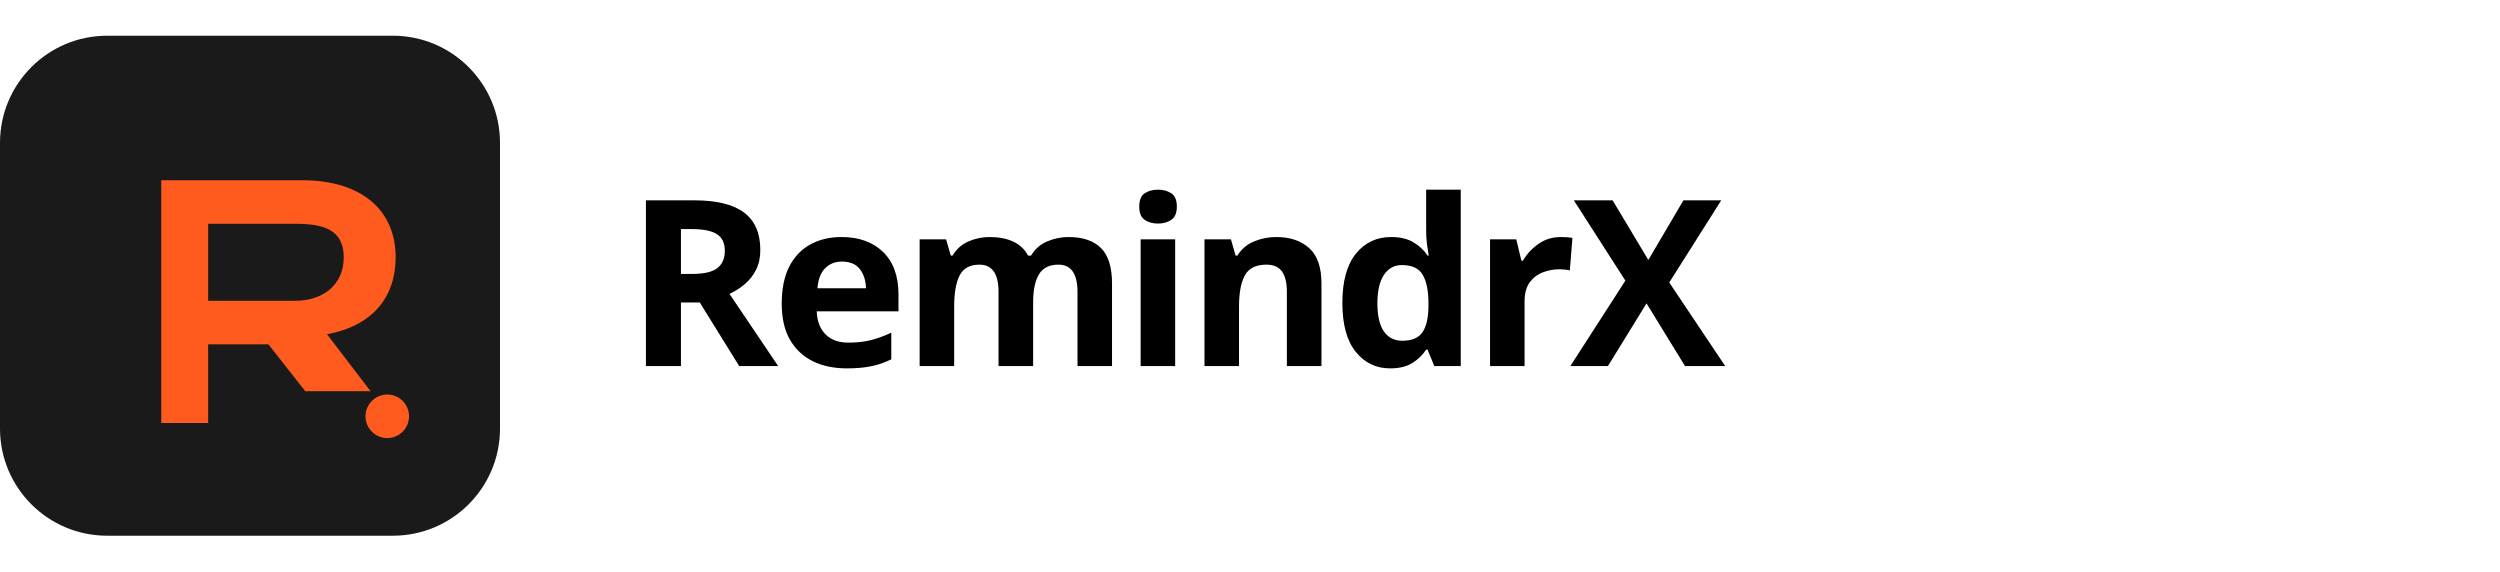
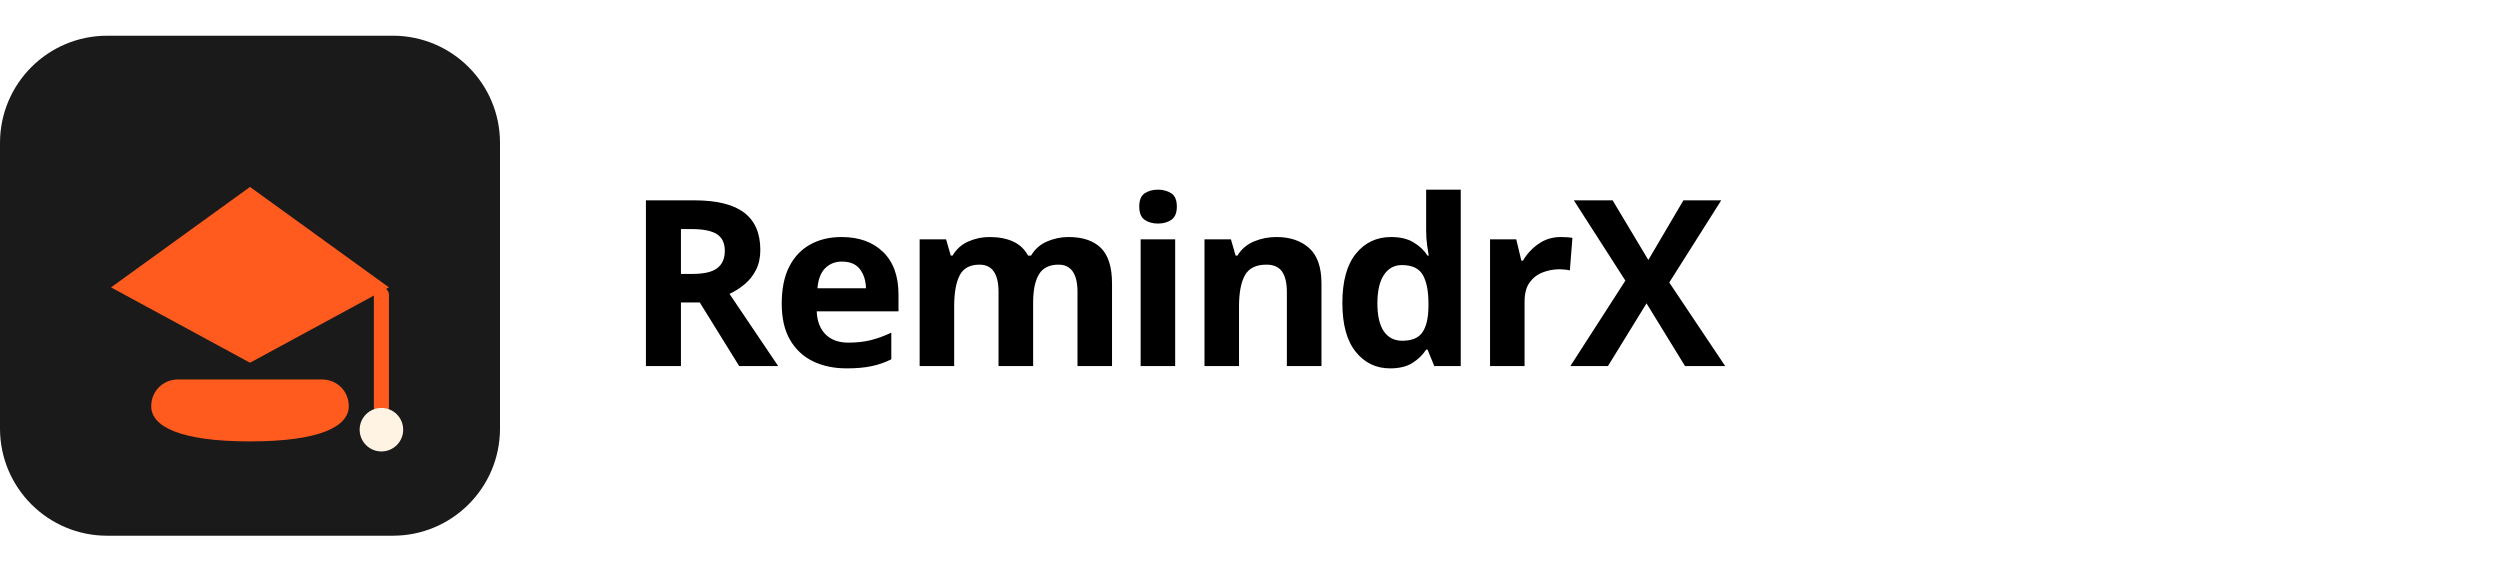
<svg xmlns="http://www.w3.org/2000/svg" viewBox="0 0 560 128" role="img" aria-label="RemindrX">
  <rect x="0" y="8" width="112" height="112" rx="24" fill="#1A1A1A" />
  <g transform="translate(8 16) scale(0.1875)">
-     <path fill="#FF5B1F" fill-rule="evenodd" d="M150 130H318C392 130 430 168 430 222C430 270 402 304 348 314L400 382H322L278 326H206V420H150V130ZM206 182V274H310C342 274 368 256 368 222C368 188 342 182 310 182H206Z" />
-     <circle cx="420" cy="412" r="26" fill="#FF5B1F" />
+     <g fill="#FF5B1F">
+       <path d="M256 138 L422 258 L256 348 L90 258 Z" />
+       <path d="M170 368H342C360 368 374 382 374 400C374 424 340 442 256 442C172 442 138 424 138 400C138 382 152 368 170 368Z" />
+       <rect x="404" y="258" width="18" height="152" rx="9" />
+     </g>
+     <circle cx="413" cy="428" r="26" fill="#FFF3E3" />
  </g>
  <text x="140" y="82" fill="currentColor" font-family="Sora, ui-sans-serif, system-ui, sans-serif" font-size="52" font-weight="600" letter-spacing="-0.03em">RemindrX</text>
</svg>
